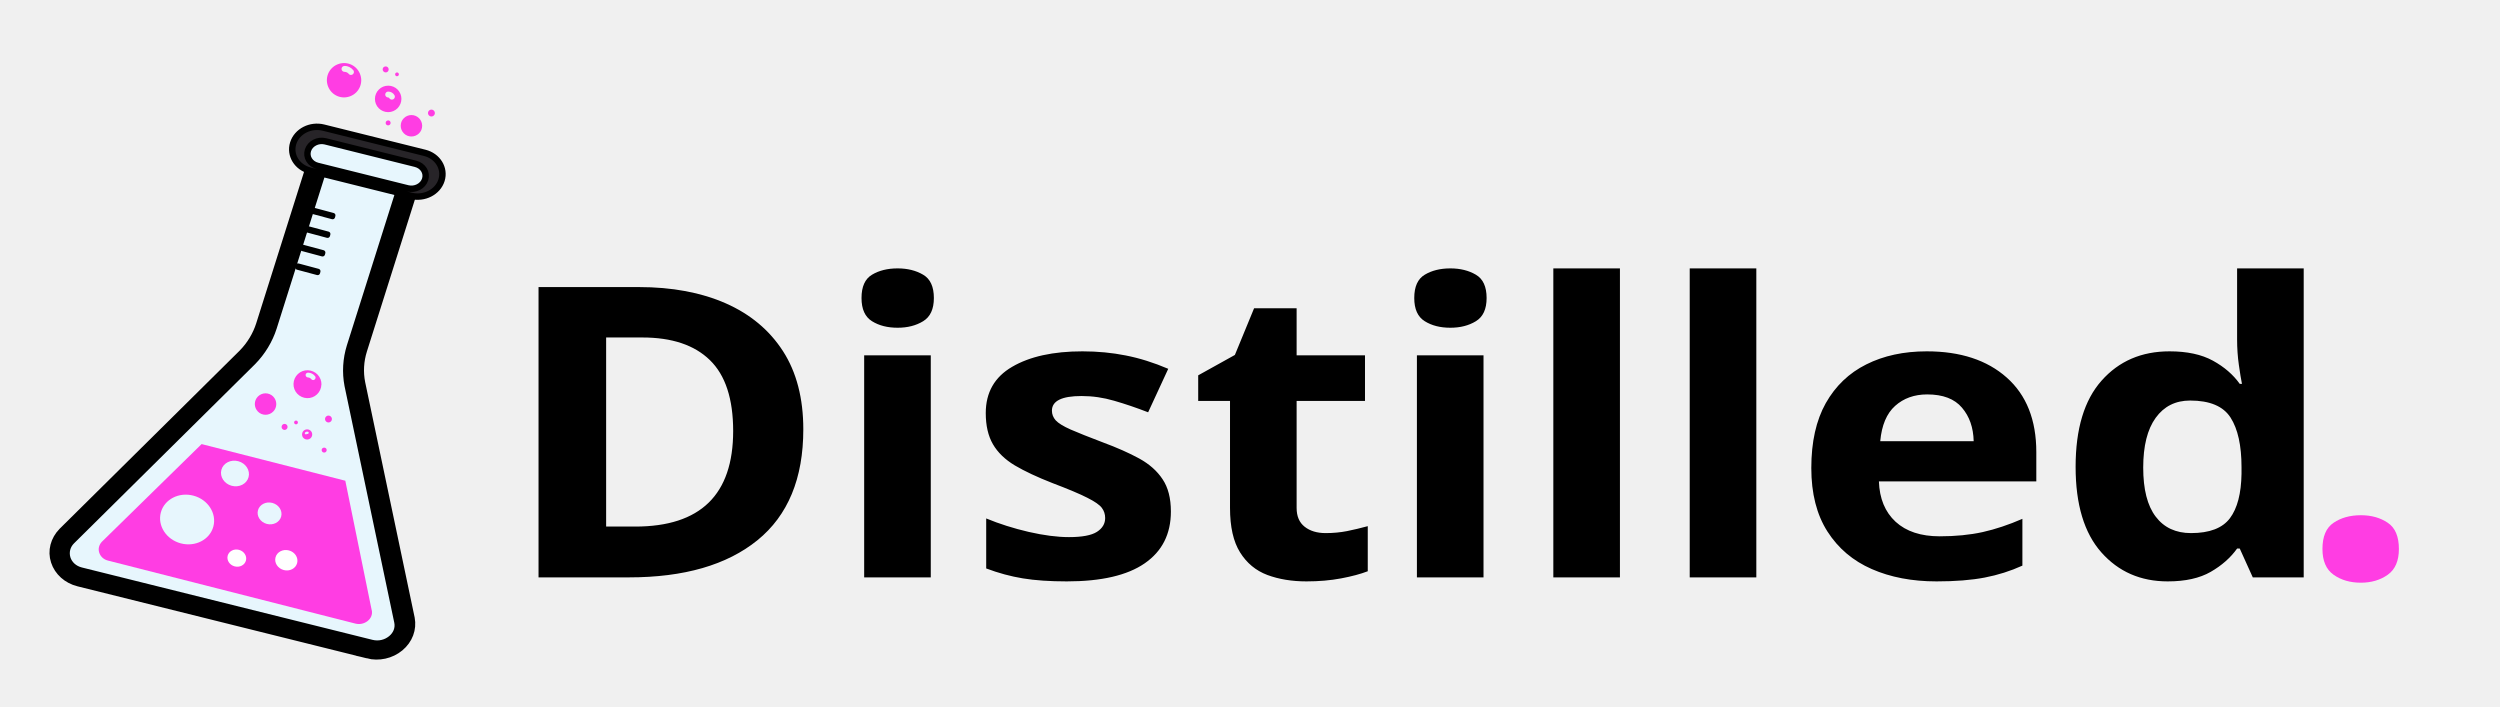
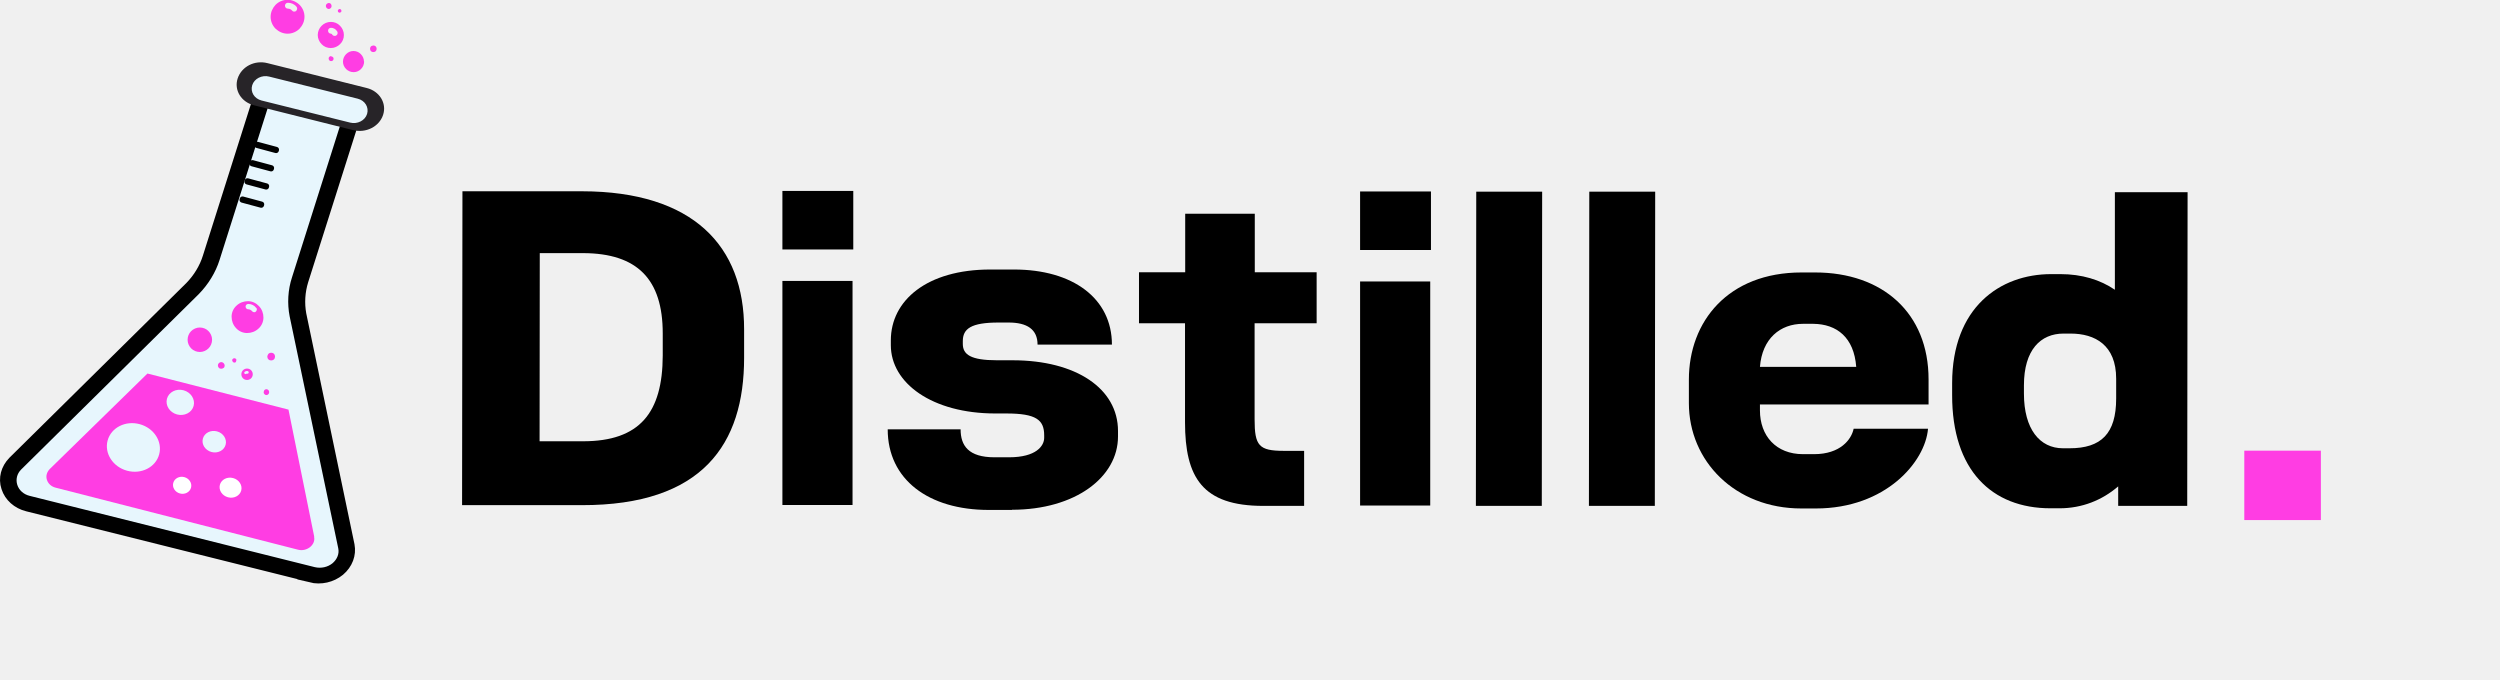
- <svg xmlns="http://www.w3.org/2000/svg" id="Layer_1" data-name="Layer 1" viewBox="0 0 389 110">
+ <svg xmlns="http://www.w3.org/2000/svg" id="Layer_1" data-name="Layer 1" viewBox="0 0 135.8 36.89">
  <defs>
    <style>
      .cls-1 {
        fill: #e7f6fd;
      }

      .cls-2 {
        fill: #fff;
      }

      .cls-3 {
        fill: #ff3de3;
      }

-       .cls-4 {
-         stroke-width: 2px;
+       .cls-4, .cls-5 {
+         fill: #272428;
      }

-       .cls-4, .cls-5 {
-         fill: #272428;
+       .cls-5 {
        stroke: #000;
        stroke-miterlimit: 10;
-       }
- 
-       .cls-6 {
-         font-family: VDL-V7Gothic-ExtraBold-83pv-RKSJ-H, VDL-V7Gothic;
-         font-size: 63.26px;
-         font-weight: 700;
+         stroke-width: .5px;
      }
    </style>
  </defs>
-   <text class="cls-6" transform="translate(77.54 89.84) scale(1.1 1)">
-     <tspan x="0" y="0">Distilled</tspan>
-     <tspan class="cls-3" x="254.42" y="0">.</tspan>
-   </text>
+   <g>
+     <path d="M31.6,27.44h-6.5s.02-17.05,.02-17.05h6.5c6.04,.01,8.81,2.98,8.8,7.51v1.54c0,4.68-2.25,8.01-8.82,8Zm4.4-9.33c0-2.94-1.38-4.35-4.32-4.36h-2.36s-.01,10.22-.01,10.22h2.36c3.08,0,4.32-1.55,4.33-4.65v-1.21Z" />
+     <path d="M42.5,13.55v-3.18s3.85,0,3.85,0v3.18s-3.85,0-3.85,0Zm0,13.88V15.26s3.81,0,3.81,0v12.17s-3.81,0-3.81,0Z" />
+     <path d="M54.98,27.7h-1.27c-3.27,0-5.49-1.65-5.49-4.38h3.96c0,.89,.43,1.52,1.84,1.52h.79c1.48,0,1.91-.62,1.91-1.06v-.13c0-.84-.43-1.19-2.05-1.19h-.6c-3.44,0-5.68-1.65-5.68-3.71v-.26c0-2.17,1.96-3.85,5.4-3.85h1.29c3.2,0,5.32,1.57,5.32,4.08h-4.04c0-.83-.57-1.2-1.57-1.2h-.55c-1.5,0-1.94,.34-1.94,1.01v.15c0,.58,.43,.89,1.86,.89h.84c3.46,0,5.73,1.54,5.73,3.84v.3c0,2.21-2.32,3.98-5.76,3.98Z" />
+     <path d="M68.15,17.56v5.22c0,1.43,.23,1.71,1.59,1.71h1.1s0,2.99,0,2.99h-2.22c-3.3,0-4.25-1.54-4.25-4.55v-5.37s-2.5,0-2.5,0v-2.77s2.51,0,2.51,0v-3.18s3.78,0,3.78,0v3.18s3.36,0,3.36,0v2.77s-3.37,0-3.37,0Z" />
+     <path d="M73.88,13.58v-3.18s3.85,0,3.85,0v3.18s-3.85,0-3.85,0Zm0,13.88V15.29s3.81,0,3.81,0v12.17s-3.81,0-3.81,0Z" />
+     <path d="M80.17,27.47l.02-17.06h3.58s-.02,17.07-.02,17.07h-3.58Z" />
+     <path d="M86.31,27.47l.02-17.06h3.58s-.02,17.07-.02,17.07h-3.58Z" />
+     <path d="M95.6,21.96v.33c0,1.39,.88,2.38,2.34,2.38h.6c1.43,0,2.03-.8,2.15-1.38h4.04c-.15,1.8-2.3,4.33-6.09,4.33h-.79c-3.61,0-6.11-2.58-6.11-5.72v-1.28c0-3.16,2.13-5.82,6.12-5.82h.74c3.65,0,6.16,2.19,6.16,5.81v1.36s-9.15,0-9.15,0Zm2.89-4.37h-.55c-1.24,0-2.22,.8-2.34,2.34h5.23c-.12-1.6-1.05-2.33-2.34-2.34Z" />
+     <path d="M115.06,27.48v-1.06c-.88,.76-1.98,1.19-3.18,1.19h-.5c-3.18,0-5.35-2.06-5.34-6.16v-.63c0-4.11,2.59-5.93,5.38-5.93h.5c1.17,0,2.17,.31,2.96,.85v-5.3s3.95,0,3.95,0l-.02,17.04h-3.75Zm-.11-6.91c0-1.82-1.14-2.45-2.48-2.45h-.38c-1.24,0-2.15,.88-2.15,2.81v.45c0,1.93,.86,2.97,2.12,2.97h.36c1.72,0,2.53-.8,2.53-2.7v-1.08Z" />
+     <path class="cls-3" d="M121.91,28.25v-3.77s4.16,0,4.16,0v3.77s-4.16,0-4.16,0Z" />
+   </g>
  <g>
    <g>
      <g>
-         <path class="cls-1" d="M62.78,96.97l-7.72-36.74c-.35-1.83-.24-3.74,.33-5.55l8.77-27.78-7.24-.77-7.34-1.83-8.54,27.02c-.56,1.76-1.55,3.4-2.89,4.76l-27.35,27.06c-2.08,2.12-1.01,5.44,1.95,6.17l22.08,6.54,22.5,5.6c3.06,.79,5.98-1.65,5.43-4.49Z" />
-         <path class="cls-4" d="M57.29,101.46l-44.99-11.2c-1.65-.41-2.92-1.55-3.4-3.03-.49-1.48-.06-3.07,1.08-4.24l28.03-27.74c1.3-1.32,2.27-2.94,2.81-4.64l8.94-28.31,15.31,3.81-8.93,28.27c-.54,1.7-.65,3.53-.3,5.28l7.7,36.62c.29,1.53-.28,3.08-1.57,4.15-1.29,1.07-3.04,1.45-4.69,1.04Zm-6.58-77.9l-8.62,27.28c-.6,1.88-1.68,3.67-3.12,5.13l-28.18,27.89c-.84,.85-1.13,2.03-.79,3.16,.35,1.1,1.28,1.95,2.5,2.25l45.22,11.26c1.23,.31,2.51,.01,3.46-.77,.95-.78,1.39-1.92,1.15-3.07l-7.74-36.81c-.37-1.94-.25-3.96,.34-5.85l8.62-27.28-12.84-3.2Z" />
+         <path class="cls-1" d="M18.76,29.84l-2.63-12.58c-.12-.63-.08-1.28,.12-1.9l3.01-9.51-2.48-.27-2.51-.63-2.93,9.25c-.19,.6-.53,1.16-.99,1.63L.97,25.09c-.71,.72-.35,1.86,.67,2.11l7.56,2.25,7.7,1.93c1.05,.27,2.05-.56,1.86-1.54Z" />
+         <path class="cls-5" d="M16.88,31.38L1.48,27.53c-.56-.14-1-.53-1.16-1.04-.17-.51-.02-1.05,.37-1.45L10.3,15.55c.44-.45,.78-1.01,.96-1.59l3.07-9.69,5.24,1.31-3.07,9.68c-.18,.58-.22,1.21-.11,1.81l2.62,12.54c.1,.52-.1,1.05-.54,1.42-.44,.36-1.04,.5-1.61,.36ZM14.65,4.7l-2.96,9.34c-.2,.64-.58,1.26-1.07,1.76L.97,25.33c-.29,.29-.39,.7-.27,1.08,.12,.38,.44,.67,.86,.77l15.48,3.87c.42,.1,.86,0,1.18-.26,.32-.27,.48-.66,.4-1.05l-2.64-12.6c-.13-.66-.09-1.36,.12-2l2.96-9.34-4.39-1.1Z" />
      </g>
-       <path class="cls-3" d="M57.84,94.97l-4.11-20.17-22.36-5.7-15.49,15.17c-.47,.49-.64,1.11-.44,1.72,.2,.62,.7,1.07,1.37,1.24l38.49,9.8c.68,.17,1.36,.02,1.9-.4,.54-.43,.78-1.03,.65-1.67Z" />
+       <path class="cls-3" d="M17.07,29.16l-1.4-6.91-7.66-1.96-5.31,5.19c-.16,.17-.22,.38-.15,.59,.07,.21,.24,.36,.47,.42l13.17,3.37c.23,.06,.47,0,.65-.14,.18-.15,.27-.35,.22-.57Z" />
      <g>
-         <path class="cls-1" d="M64.63,24.96l-13.69-3.41c-1.44-.36-2.96,.42-3.37,1.73h0c-.42,1.31,.42,2.68,1.86,3.04l13.69,3.41c1.44,.36,2.96-.42,3.37-1.73h0c.42-1.33-.42-2.68-1.86-3.04Z" />
-         <path class="cls-5" d="M63.97,30.47l-15.73-3.92c-2.01-.5-3.2-2.4-2.62-4.26s2.69-2.94,4.73-2.43l15.73,3.92c2.01,.5,3.2,2.4,2.62,4.26s-2.71,2.93-4.73,2.43Zm-13.35-8.48c-1.14-.28-2.36,.33-2.7,1.39s.33,2.14,1.49,2.43l14.04,3.5c1.14,.28,2.36-.33,2.7-1.39s-.33-2.14-1.49-2.43l-14.04-3.5Z" />
+         <path class="cls-1" d="M19.42,5.19l-4.69-1.17c-.49-.12-1.01,.14-1.16,.59h0c-.14,.45,.14,.92,.64,1.04l4.69,1.17c.49,.12,1.01-.14,1.16-.59h0c.14-.46-.14-.92-.64-1.04Z" />
+         <path class="cls-4" d="M19.19,7.07l-5.39-1.35c-.69-.17-1.1-.82-.89-1.46s.92-1.01,1.62-.83l5.39,1.35c.69,.17,1.1,.82,.89,1.46s-.93,1-1.62,.83Zm-4.57-2.91c-.39-.1-.81,.11-.92,.47s.11,.73,.51,.83l4.81,1.2c.39,.1,.81-.11,.92-.47s-.11-.73-.51-.83l-4.81-1.2Z" />
      </g>
    </g>
-     <ellipse class="cls-1" cx="41.95" cy="79.89" rx="1.69" ry="1.87" transform="translate(-46.08 99.73) rotate(-75)" />
-     <ellipse class="cls-2" cx="44.56" cy="87.18" rx="1.58" ry="1.74" transform="translate(-51.19 107.65) rotate(-75)" />
-     <ellipse class="cls-1" cx="29.12" cy="80.84" rx="3.84" ry="4.23" transform="translate(-56.51 88.04) rotate(-75)" />
-     <ellipse class="cls-2" cx="36.85" cy="86.84" rx="1.33" ry="1.47" transform="translate(-56.57 99.96) rotate(-75)" />
-     <ellipse class="cls-1" cx="36.56" cy="73.68" rx="1.98" ry="2.19" transform="translate(-44.07 89.92) rotate(-75)" />
-     <rect x="48.22" y="32.71" width="4" height="1" rx=".38" ry=".38" transform="translate(10.31 -11.87) rotate(15)" />
-     <rect x="47.44" y="35.61" width="4" height="1" rx=".38" ry=".38" transform="translate(11.03 -11.57) rotate(15)" />
-     <rect x="46.66" y="38.5" width="4" height="1" rx=".38" ry=".38" transform="translate(11.75 -11.27) rotate(15)" />
-     <rect x="45.89" y="41.4" width="4" height="1" rx=".38" ry=".38" transform="translate(12.48 -10.97) rotate(15)" />
-     <path class="cls-3" d="M65.69,19.57c0,.44-.17,.87-.49,1.18-.31,.31-.74,.49-1.18,.49-.44,0-.87-.17-1.18-.49-.31-.31-.49-.74-.49-1.18,0-.44,.17-.87,.49-1.18,.31-.31,.74-.49,1.18-.49,.44,0,.87,.18,1.18,.49,.31,.31,.49,.74,.49,1.18Zm-9.48-7.09c0,.71-.28,1.39-.78,1.89-.5,.5-1.18,.78-1.89,.79-.71,0-1.39-.28-1.89-.78-.5-.5-.78-1.18-.79-1.89,0-.71,.28-1.39,.78-1.89,.5-.5,1.18-.78,1.89-.79,.71,0,1.39,.28,1.89,.78,.5,.5,.78,1.18,.79,1.88h0Zm-1.25-1.57h0c-.33-.41-.83-.66-1.36-.65-.25,0-.46,.21-.46,.46,0,.25,.21,.46,.46,.46,.25,0,.49,.11,.65,.3,.08,.11,.22,.18,.36,.18,.1,0,.21-.03,.29-.1,.1-.08,.16-.19,.17-.31s-.02-.24-.1-.34h0Zm7.5,4.47h0c0,.55-.22,1.07-.6,1.46-.39,.39-.91,.61-1.46,.61-.55,0-1.07-.22-1.46-.6-.39-.39-.6-.91-.6-1.46,0-.55,.22-1.07,.61-1.46s.91-.6,1.46-.6c.55,0,1.07,.22,1.45,.6,.39,.39,.6,.91,.6,1.45h0Zm-1.08-.57h0c-.2-.35-.57-.56-.98-.56-.25,0-.46,.21-.46,.46s.21,.46,.46,.46c.08,0,.15,.05,.18,.11,.08,.14,.23,.22,.4,.22,.08,0,.16-.02,.23-.06,.22-.13,.3-.41,.17-.64h0Zm5.75,2.24h0c-.14,0-.28,.06-.38,.16-.1,.1-.16,.24-.16,.38s.06,.28,.16,.38c.1,.1,.24,.16,.38,.16s.28-.06,.38-.16,.16-.24,.16-.38-.06-.28-.16-.38-.24-.16-.38-.16h0Zm-5.36-5.19c.12,0,.23-.07,.27-.18,.05-.11,.02-.24-.06-.32-.08-.09-.21-.11-.32-.06-.11,.05-.18,.15-.18,.27,0,.16,.13,.3,.3,.3Zm-1.76-.59c.19,0,.36-.11,.43-.29,.07-.18,.03-.38-.1-.51-.13-.13-.34-.17-.51-.1-.18,.07-.29,.24-.29,.43,0,.12,.05,.24,.14,.33s.21,.14,.33,.14h0Zm.39,7.47c-.16,0-.3,.09-.36,.24s-.03,.31,.08,.42c.11,.11,.28,.14,.42,.08s.24-.2,.24-.36c0-.1-.04-.2-.11-.28-.07-.07-.17-.11-.28-.11h0Z" />
-     <path class="cls-3" d="M42.99,62.87c0,.44-.17,.87-.49,1.18-.31,.31-.74,.49-1.18,.49-.44,0-.87-.17-1.18-.49-.31-.31-.49-.74-.49-1.18,0-.44,.17-.87,.49-1.18,.31-.31,.74-.49,1.18-.49,.44,0,.87,.18,1.18,.49,.31,.31,.49,.74,.49,1.18Zm7.02-3.03c-.02,.58-.26,1.12-.68,1.52-.42,.4-.97,.61-1.55,.59-.58-.02-1.12-.26-1.52-.68-.4-.42-.61-.98-.59-1.55,.02-.58,.26-1.12,.68-1.52,.42-.4,.98-.61,1.55-.59,.57,.02,1.12,.26,1.52,.68,.4,.42,.61,.97,.6,1.55h0Zm-.98-1.3h0c-.26-.34-.66-.55-1.09-.56-.21,0-.38,.16-.39,.36,0,.21,.16,.38,.36,.39,.2,0,.39,.1,.52,.26,.07,.09,.17,.15,.29,.15,.08,0,.17-.02,.23-.08,.08-.06,.13-.15,.15-.25s-.01-.2-.07-.28h0Zm-.68,8.5h0c.15,.15,.23,.35,.23,.56,0,.21-.08,.41-.23,.56-.15,.15-.35,.23-.56,.23-.21,0-.41-.08-.56-.23-.15-.15-.23-.35-.23-.56s.08-.41,.23-.56c.15-.15,.35-.23,.56-.23,.21,0,.41,.08,.56,.23h0Zm-.45,.14h0c-.15-.04-.31,0-.42,.11-.07,.07-.07,.18,0,.25s.18,.07,.25,0c.02-.02,.05-.03,.08-.02,.06,.02,.12,0,.17-.05,.02-.02,.04-.05,.05-.08,.02-.1-.03-.19-.13-.22h0Zm2.83-2.36h0c-.1,.1-.16,.24-.16,.38,0,.14,.06,.28,.16,.38s.24,.16,.38,.16c.14,0,.28-.06,.38-.16s.16-.24,.16-.38-.06-.28-.16-.38-.24-.16-.38-.16-.28,.06-.38,.16h0Zm-4.46,1.12c.08-.08,.11-.21,.06-.32-.05-.11-.15-.18-.27-.18-.12,0-.23,.07-.27,.18-.05,.11-.02,.24,.06,.32,.12,.12,.3,.12,.42,0Zm-1.66,.82c.13-.13,.17-.34,.1-.51-.07-.18-.24-.29-.43-.29-.19,0-.36,.11-.43,.29-.07,.18-.03,.38,.1,.51,.09,.09,.21,.14,.33,.14s.24-.05,.33-.14h0Zm5.55,3c-.11,.11-.14,.28-.08,.42s.2,.24,.36,.24c.16,0,.3-.09,.36-.24s.03-.31-.08-.42c-.07-.07-.17-.11-.28-.11-.1,0-.2,.04-.28,.11h0Z" />
+     <ellipse class="cls-1" cx="11.63" cy="23.99" rx=".58" ry=".64" transform="translate(-14.55 28.99) rotate(-74.94)" />
+     <ellipse class="cls-2" cx="12.52" cy="26.48" rx=".54" ry=".6" transform="translate(-16.3 31.7) rotate(-74.94)" />
+     <ellipse class="cls-1" cx="7.24" cy="24.31" rx="1.31" ry="1.45" transform="translate(-18.11 24.98) rotate(-74.94)" />
+     <ellipse class="cls-2" cx="9.89" cy="26.37" rx=".46" ry=".5" transform="translate(-18.14 29.06) rotate(-74.94)" />
+     <ellipse class="cls-1" cx="9.79" cy="21.86" rx=".68" ry=".75" transform="translate(-13.86 25.63) rotate(-74.94)" />
+     <rect x="13.8" y="7.84" width="1.37" height=".34" rx=".15" ry=".15" transform="translate(2.58 -3.49) rotate(15.06)" />
+     <rect x="13.53" y="8.83" width="1.37" height=".34" rx=".15" ry=".15" transform="translate(2.83 -3.38) rotate(15.06)" />
+     <rect x="13.26" y="9.82" width="1.37" height=".34" rx=".15" ry=".15" transform="translate(3.08 -3.28) rotate(15.06)" />
+     <rect x="13" y="10.81" width="1.37" height=".34" rx=".15" ry=".15" transform="translate(3.32 -3.18) rotate(15.06)" />
+     <path class="cls-3" d="M19.78,3.34c0,.15-.06,.3-.17,.41-.11,.11-.25,.17-.4,.17-.15,0-.3-.06-.41-.17-.11-.11-.17-.25-.17-.4,0-.15,.06-.3,.17-.41,.11-.11,.25-.17,.4-.17,.15,0,.3,.06,.4,.17,.11,.11,.17,.25,.17,.4Zm-3.24-2.43c0,.24-.1,.47-.27,.65-.17,.17-.4,.27-.65,.27-.24,0-.47-.1-.65-.27-.17-.17-.27-.4-.27-.65,0-.24,.1-.47,.27-.65,.17-.17,.4-.27,.65-.27,.24,0,.47,.1,.65,.27,.17,.17,.27,.4,.27,.65h0Zm-.43-.54h0c-.11-.14-.29-.22-.47-.22-.09,0-.16,.07-.16,.16,0,.09,.07,.16,.16,.16,.09,0,.17,.04,.22,.1,.03,.04,.07,.06,.12,.06,.04,0,.07-.01,.1-.03,.03-.03,.05-.06,.06-.11s0-.08-.03-.12h0Zm2.57,1.53h0c0,.19-.07,.37-.21,.5-.13,.13-.31,.21-.5,.21-.19,0-.37-.07-.5-.21-.13-.13-.21-.31-.21-.5,0-.19,.08-.37,.21-.5s.31-.21,.5-.21c.19,0,.37,.07,.5,.21,.13,.13,.21,.31,.21,.5h0Zm-.37-.2h0c-.07-.12-.2-.19-.33-.19-.09,0-.16,.07-.16,.16s.07,.16,.16,.16c.03,0,.05,.02,.06,.04,.03,.05,.08,.08,.14,.08,.03,0,.05,0,.08-.02,.08-.04,.1-.14,.06-.22h0Zm1.97,.77h0s-.1,.02-.13,.05c-.03,.03-.05,.08-.05,.13s.02,.1,.05,.13c.03,.03,.08,.05,.13,.05s.1-.02,.13-.05,.05-.08,.05-.13-.02-.1-.05-.13-.08-.05-.13-.05h0Zm-1.83-1.78s.08-.02,.09-.06c.02-.04,0-.08-.02-.11-.03-.03-.07-.04-.11-.02-.04,.02-.06,.05-.06,.09,0,.06,.05,.1,.1,.1Zm-.6-.2c.06,0,.12-.04,.15-.1,.02-.06,.01-.13-.03-.18-.05-.05-.11-.06-.17-.03-.06,.02-.1,.08-.1,.15,0,.04,.02,.08,.05,.11s.07,.05,.11,.05h0Zm.13,2.56c-.05,0-.1,.03-.12,.08s0,.11,.03,.15c.04,.04,.1,.05,.15,.03s.08-.07,.08-.12c0-.04-.01-.07-.04-.09-.02-.02-.06-.04-.09-.04h0Z" />
+     <path class="cls-3" d="M11.52,18.45c0,.18-.07,.35-.19,.47-.12,.12-.29,.2-.47,.2-.18,0-.35-.07-.47-.19-.12-.12-.2-.29-.2-.47,0-.18,.07-.35,.19-.47,.12-.12,.29-.2,.47-.2,.18,0,.35,.07,.47,.19,.12,.12,.2,.29,.2,.47Zm2.79-1.2c0,.23-.1,.45-.27,.6-.17,.16-.39,.24-.62,.24-.23,0-.45-.1-.6-.27-.16-.17-.24-.39-.24-.62,0-.23,.1-.45,.27-.6,.17-.16,.39-.24,.62-.24,.23,0,.44,.1,.6,.27,.16,.17,.24,.39,.24,.62h0Zm-.39-.52h0c-.1-.14-.26-.22-.43-.22-.08,0-.15,.06-.15,.14,0,.08,.06,.15,.14,.15,.08,0,.16,.04,.21,.1,.03,.04,.07,.06,.11,.06,.03,0,.07,0,.09-.03,.03-.02,.05-.06,.06-.1s0-.08-.03-.11h0Zm-.28,3.38h0c.06,.06,.09,.14,.09,.22,0,.08-.03,.16-.09,.22-.06,.06-.14,.09-.22,.09-.08,0-.16-.03-.22-.09-.06-.06-.09-.14-.09-.22s.03-.16,.09-.22c.06-.06,.14-.09,.22-.09,.08,0,.16,.03,.22,.09h0Zm-.18,.05h0c-.06-.02-.12,0-.17,.04-.03,.03-.03,.07,0,.1s.07,.03,.1,0c0,0,.02-.01,.03,0,.02,0,.05,0,.07-.02,0,0,.01-.02,.02-.03,0-.04-.01-.08-.05-.09h0Zm1.12-.94h0s-.06,.09-.06,.15c0,.06,.02,.11,.06,.15s.09,.06,.15,.06c.06,0,.11-.02,.15-.06s.06-.09,.06-.15-.02-.11-.06-.15-.09-.06-.15-.06-.11,.02-.15,.06h0Zm-1.77,.44s.04-.08,.03-.13c-.02-.04-.06-.07-.11-.07-.05,0-.09,.03-.11,.07-.02,.04,0,.09,.03,.13,.05,.05,.12,.05,.17,0Zm-.66,.33c.05-.05,.07-.13,.04-.2-.03-.07-.1-.12-.17-.12-.08,0-.14,.05-.17,.11-.03,.07-.01,.15,.04,.2,.03,.04,.08,.05,.13,.05s.1-.02,.13-.05h0Zm2.21,1.2s-.06,.11-.03,.17,.08,.1,.14,.1c.06,0,.12-.04,.14-.1s.01-.12-.03-.17c-.03-.03-.07-.05-.11-.05-.04,0-.08,.02-.11,.05h0Z" />
  </g>
</svg>
